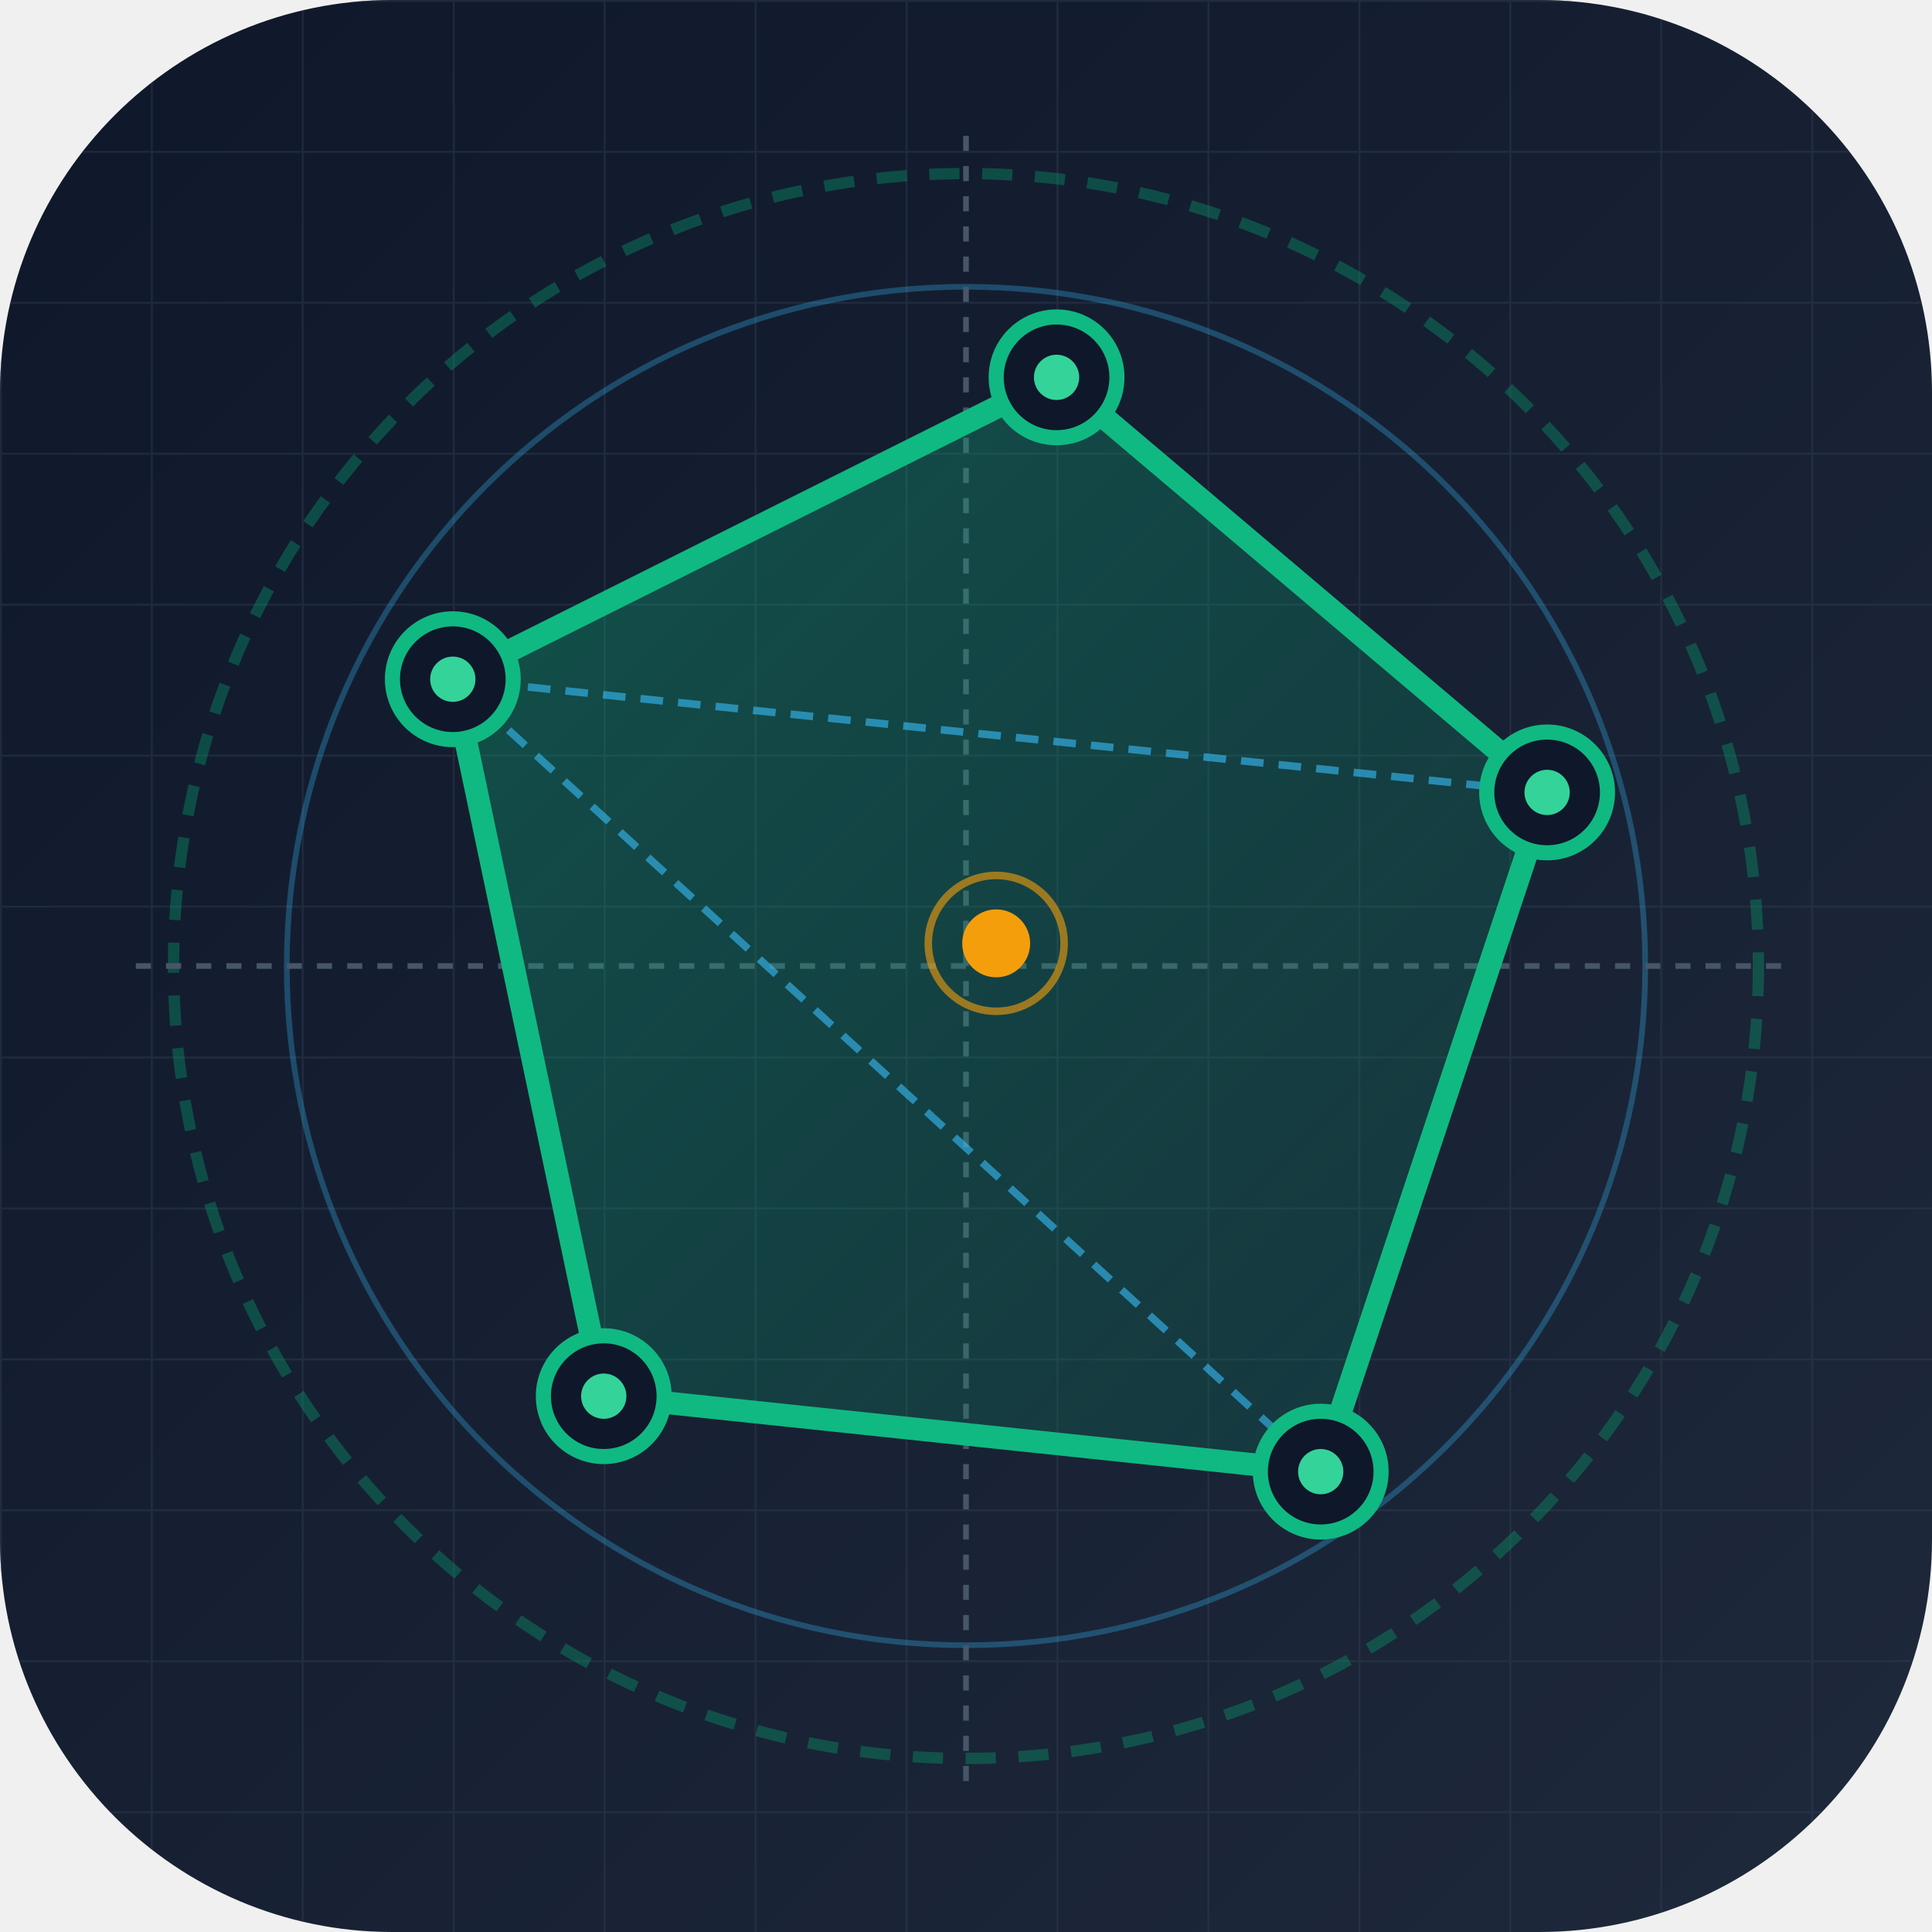
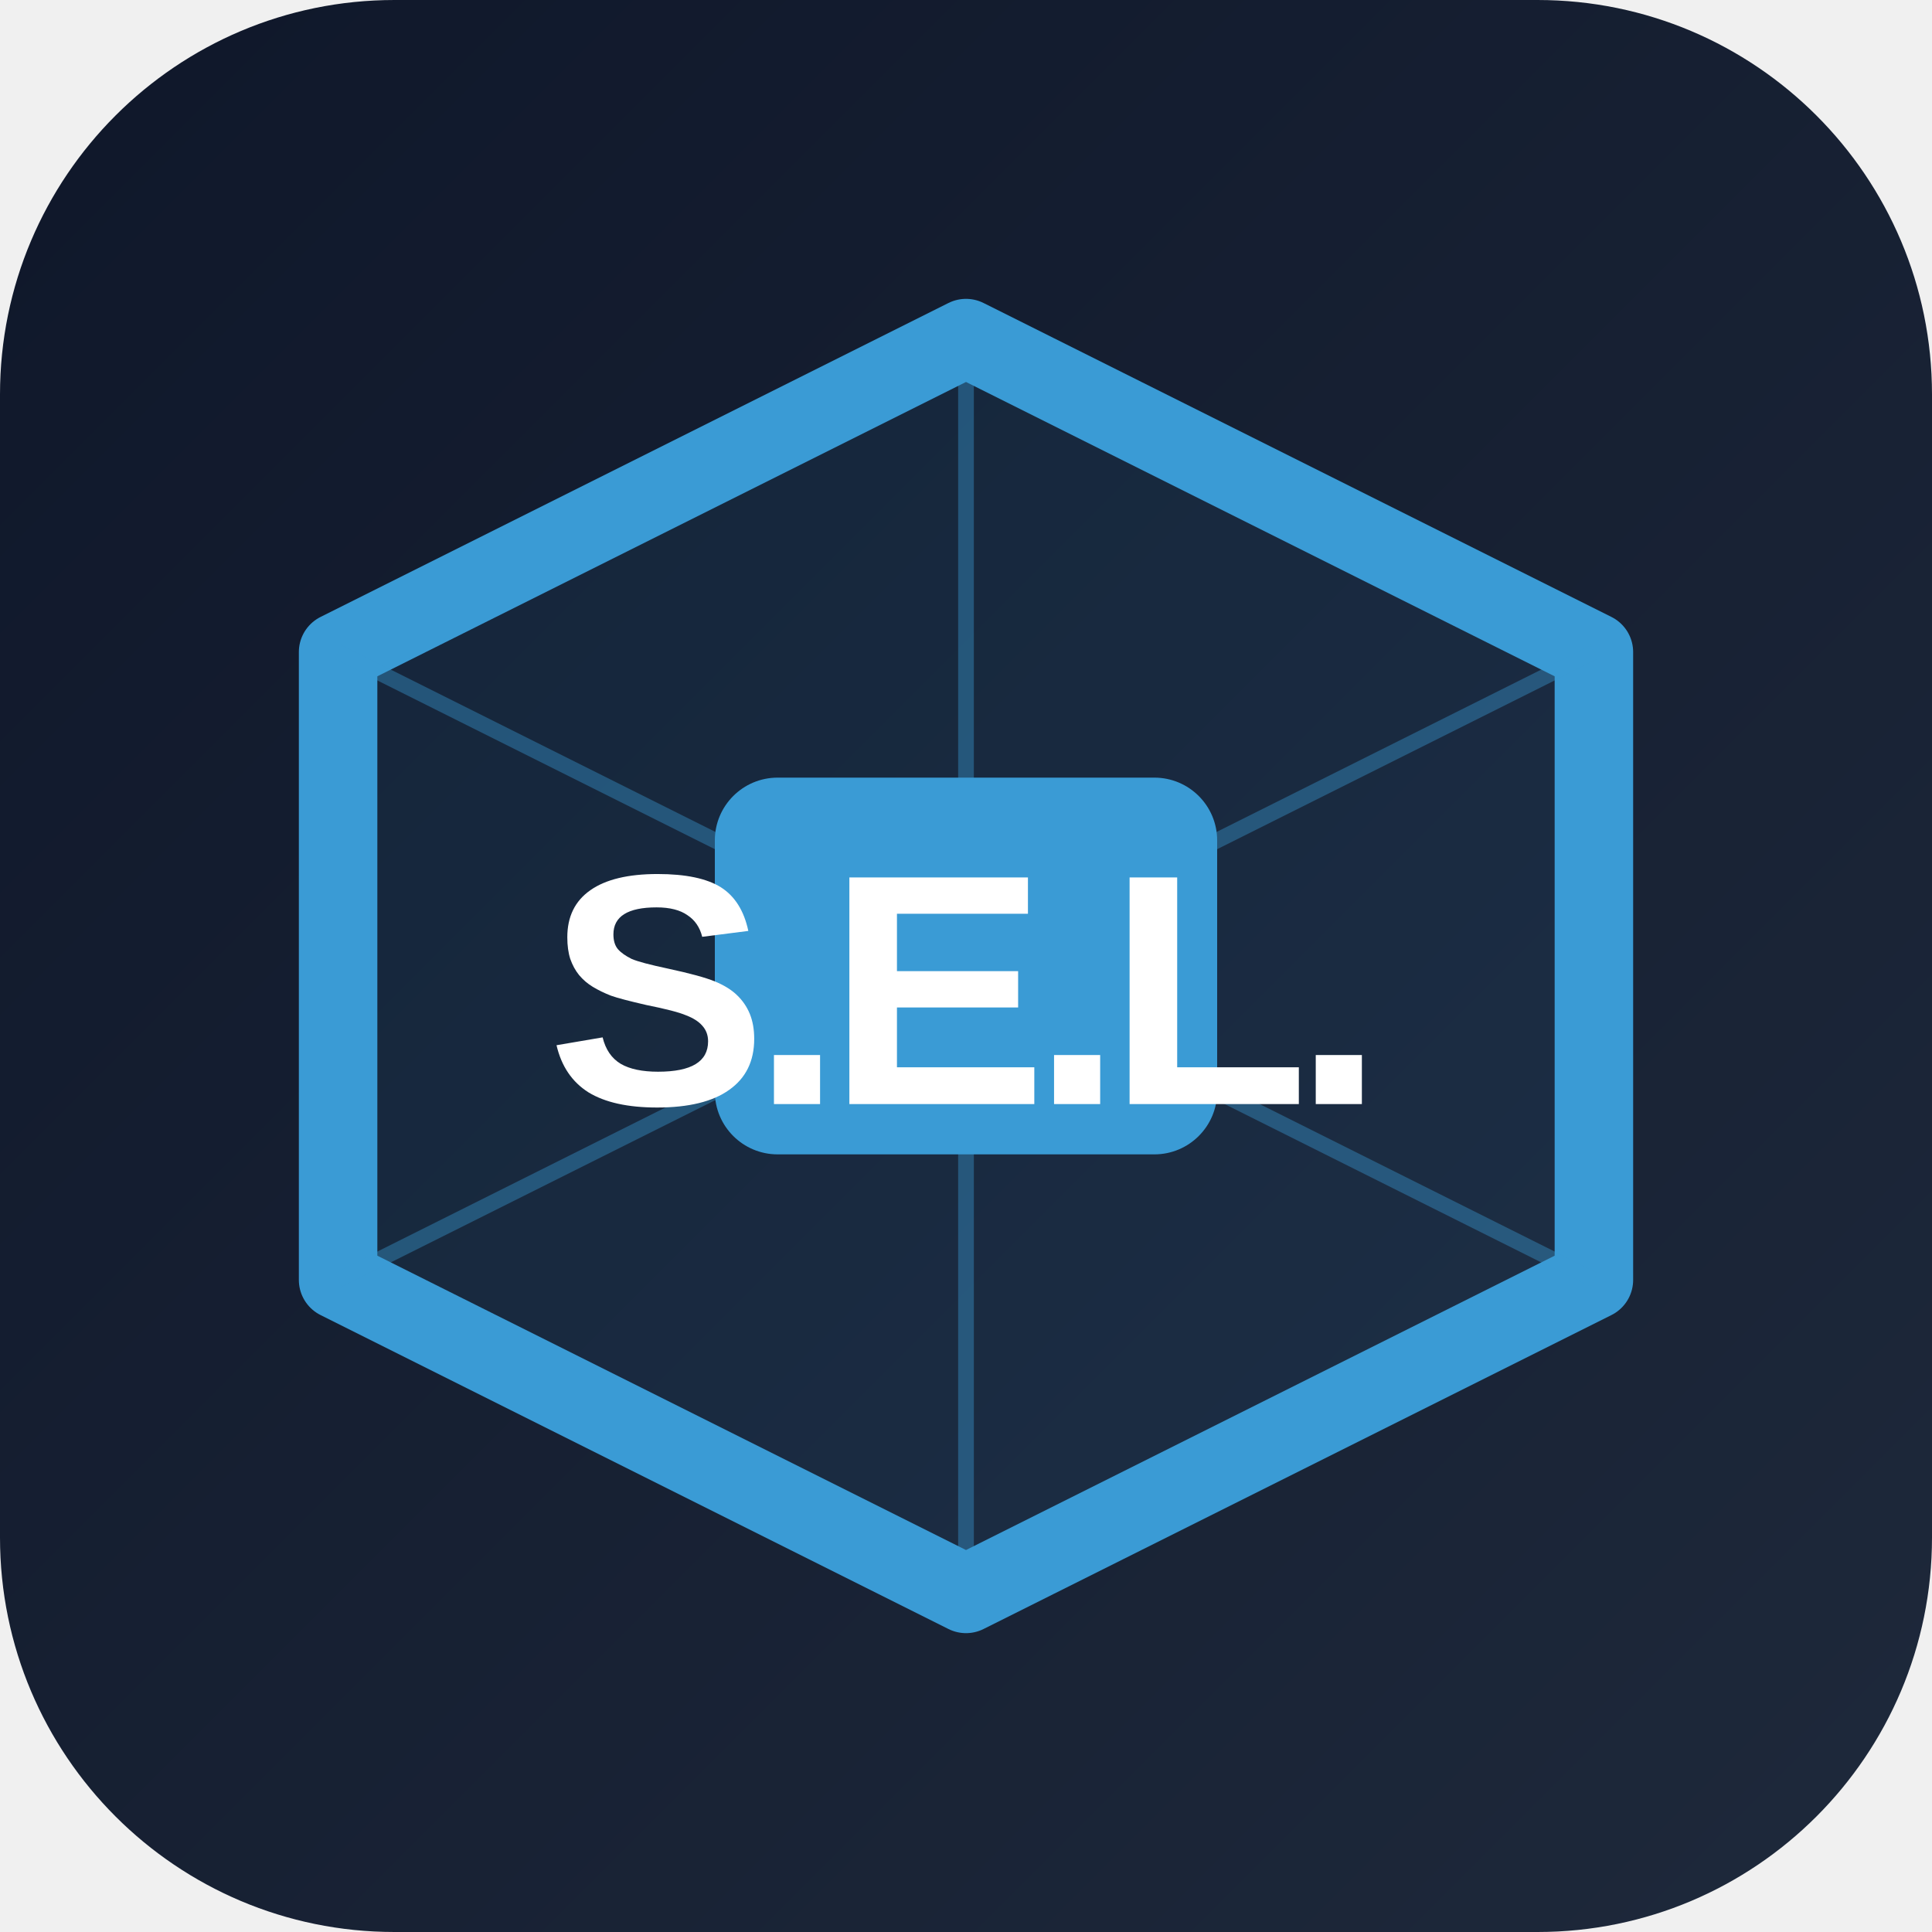
- <svg xmlns="http://www.w3.org/2000/svg" viewBox="0 0 512 512" width="512" height="512">
+ <svg xmlns="http://www.w3.org/2000/svg" viewBox="0 0 48 48" width="512" height="512">
  <defs>
-     <linearGradient id="bg" x1="0%" y1="0%" x2="100%" y2="100%">
-       <stop offset="0%" stop-color="#0f172a" />
-       <stop offset="100%" stop-color="#1e293b" />
+     <linearGradient id="bg" x1="0" y1="0" x2="1" y2="1">
+       <stop offset="0" stop-color="#0f172a" />
+       <stop offset="1" stop-color="#1e293b" />
    </linearGradient>
-     <linearGradient id="poly" x1="0%" y1="0%" x2="100%" y2="100%">
-       <stop offset="0%" stop-color="#10b981" stop-opacity="0.35" />
-       <stop offset="100%" stop-color="#059669" stop-opacity="0.15" />
-     </linearGradient>
-     <pattern id="grid" width="40" height="40" patternUnits="userSpaceOnUse">
-       <path d="M 40 0 L 0 0 0 40" fill="none" stroke="#334155" stroke-width="1" stroke-opacity="0.4" />
-     </pattern>
  </defs>
-   <rect width="512" height="512" rx="104" fill="url(#bg)" />
-   <rect width="512" height="512" rx="104" fill="url(#grid)" />
-   <circle cx="256" cy="256" r="210" fill="none" stroke="#059669" stroke-width="3" stroke-dasharray="8 6" stroke-opacity="0.4" />
-   <circle cx="256" cy="256" r="180" fill="none" stroke="#38bdf8" stroke-width="1.5" stroke-opacity="0.3" />
-   <line x1="256" y1="36" x2="256" y2="476" stroke="#475569" stroke-width="1.5" stroke-dasharray="4 4" />
-   <line x1="36" y1="256" x2="476" y2="256" stroke="#475569" stroke-width="1.5" stroke-dasharray="4 4" />
-   <polygon points="120,180 280,100 410,210 350,390 160,370" fill="url(#poly)" stroke="#10b981" stroke-width="6" stroke-linejoin="round" />
-   <line x1="120" y1="180" x2="410" y2="210" stroke="#38bdf8" stroke-width="2" stroke-dasharray="6 4" stroke-opacity="0.6" />
-   <line x1="120" y1="180" x2="350" y2="390" stroke="#38bdf8" stroke-width="2" stroke-dasharray="6 4" stroke-opacity="0.6" />
-   <circle cx="120" cy="180" r="16" fill="#0f172a" stroke="#10b981" stroke-width="4" />
-   <circle cx="120" cy="180" r="6" fill="#34d399" />
-   <circle cx="280" cy="100" r="16" fill="#0f172a" stroke="#10b981" stroke-width="4" />
-   <circle cx="280" cy="100" r="6" fill="#34d399" />
-   <circle cx="410" cy="210" r="16" fill="#0f172a" stroke="#10b981" stroke-width="4" />
-   <circle cx="410" cy="210" r="6" fill="#34d399" />
-   <circle cx="350" cy="390" r="16" fill="#0f172a" stroke="#10b981" stroke-width="4" />
-   <circle cx="350" cy="390" r="6" fill="#34d399" />
-   <circle cx="160" cy="370" r="16" fill="#0f172a" stroke="#10b981" stroke-width="4" />
-   <circle cx="160" cy="370" r="6" fill="#34d399" />
-   <circle cx="264" cy="250" r="9" fill="#f59e0b" />
-   <circle cx="264" cy="250" r="18" fill="none" stroke="#f59e0b" stroke-width="2" stroke-opacity="0.6" />
+   <rect width="48" height="48" rx="9.8" fill="url(#bg)" />
+   <g transform="translate(24 24) scale(0.78) translate(-24 -24)">
+     <path d="M24 4 L44 14 L44 34 L24 44 L4 34 L4 14 Z" fill="#3a9bd5" fill-opacity="0.08" />
+     <path d="M24 4 L44 14 L44 34 L24 44 L4 34 L4 14 Z" fill="none" stroke="#3a9bd5" stroke-width="2.5" stroke-linejoin="round" />
+     <path d="M4 14 L44 34 M4 34 L44 14 M24 4 L24 44" stroke="#3a9bd5" stroke-width="0.5" stroke-opacity="0.4" />
+     <rect x="16" y="18" width="16" height="12" rx="2" fill="#3a9bd5" />
+     <text x="24" y="28.4" text-anchor="middle" font-size="10.5" font-weight="800" letter-spacing="-0.5" fill="#ffffff" font-family="Arial,Helvetica,sans-serif">S.E.L.</text>
+   </g>
</svg>
